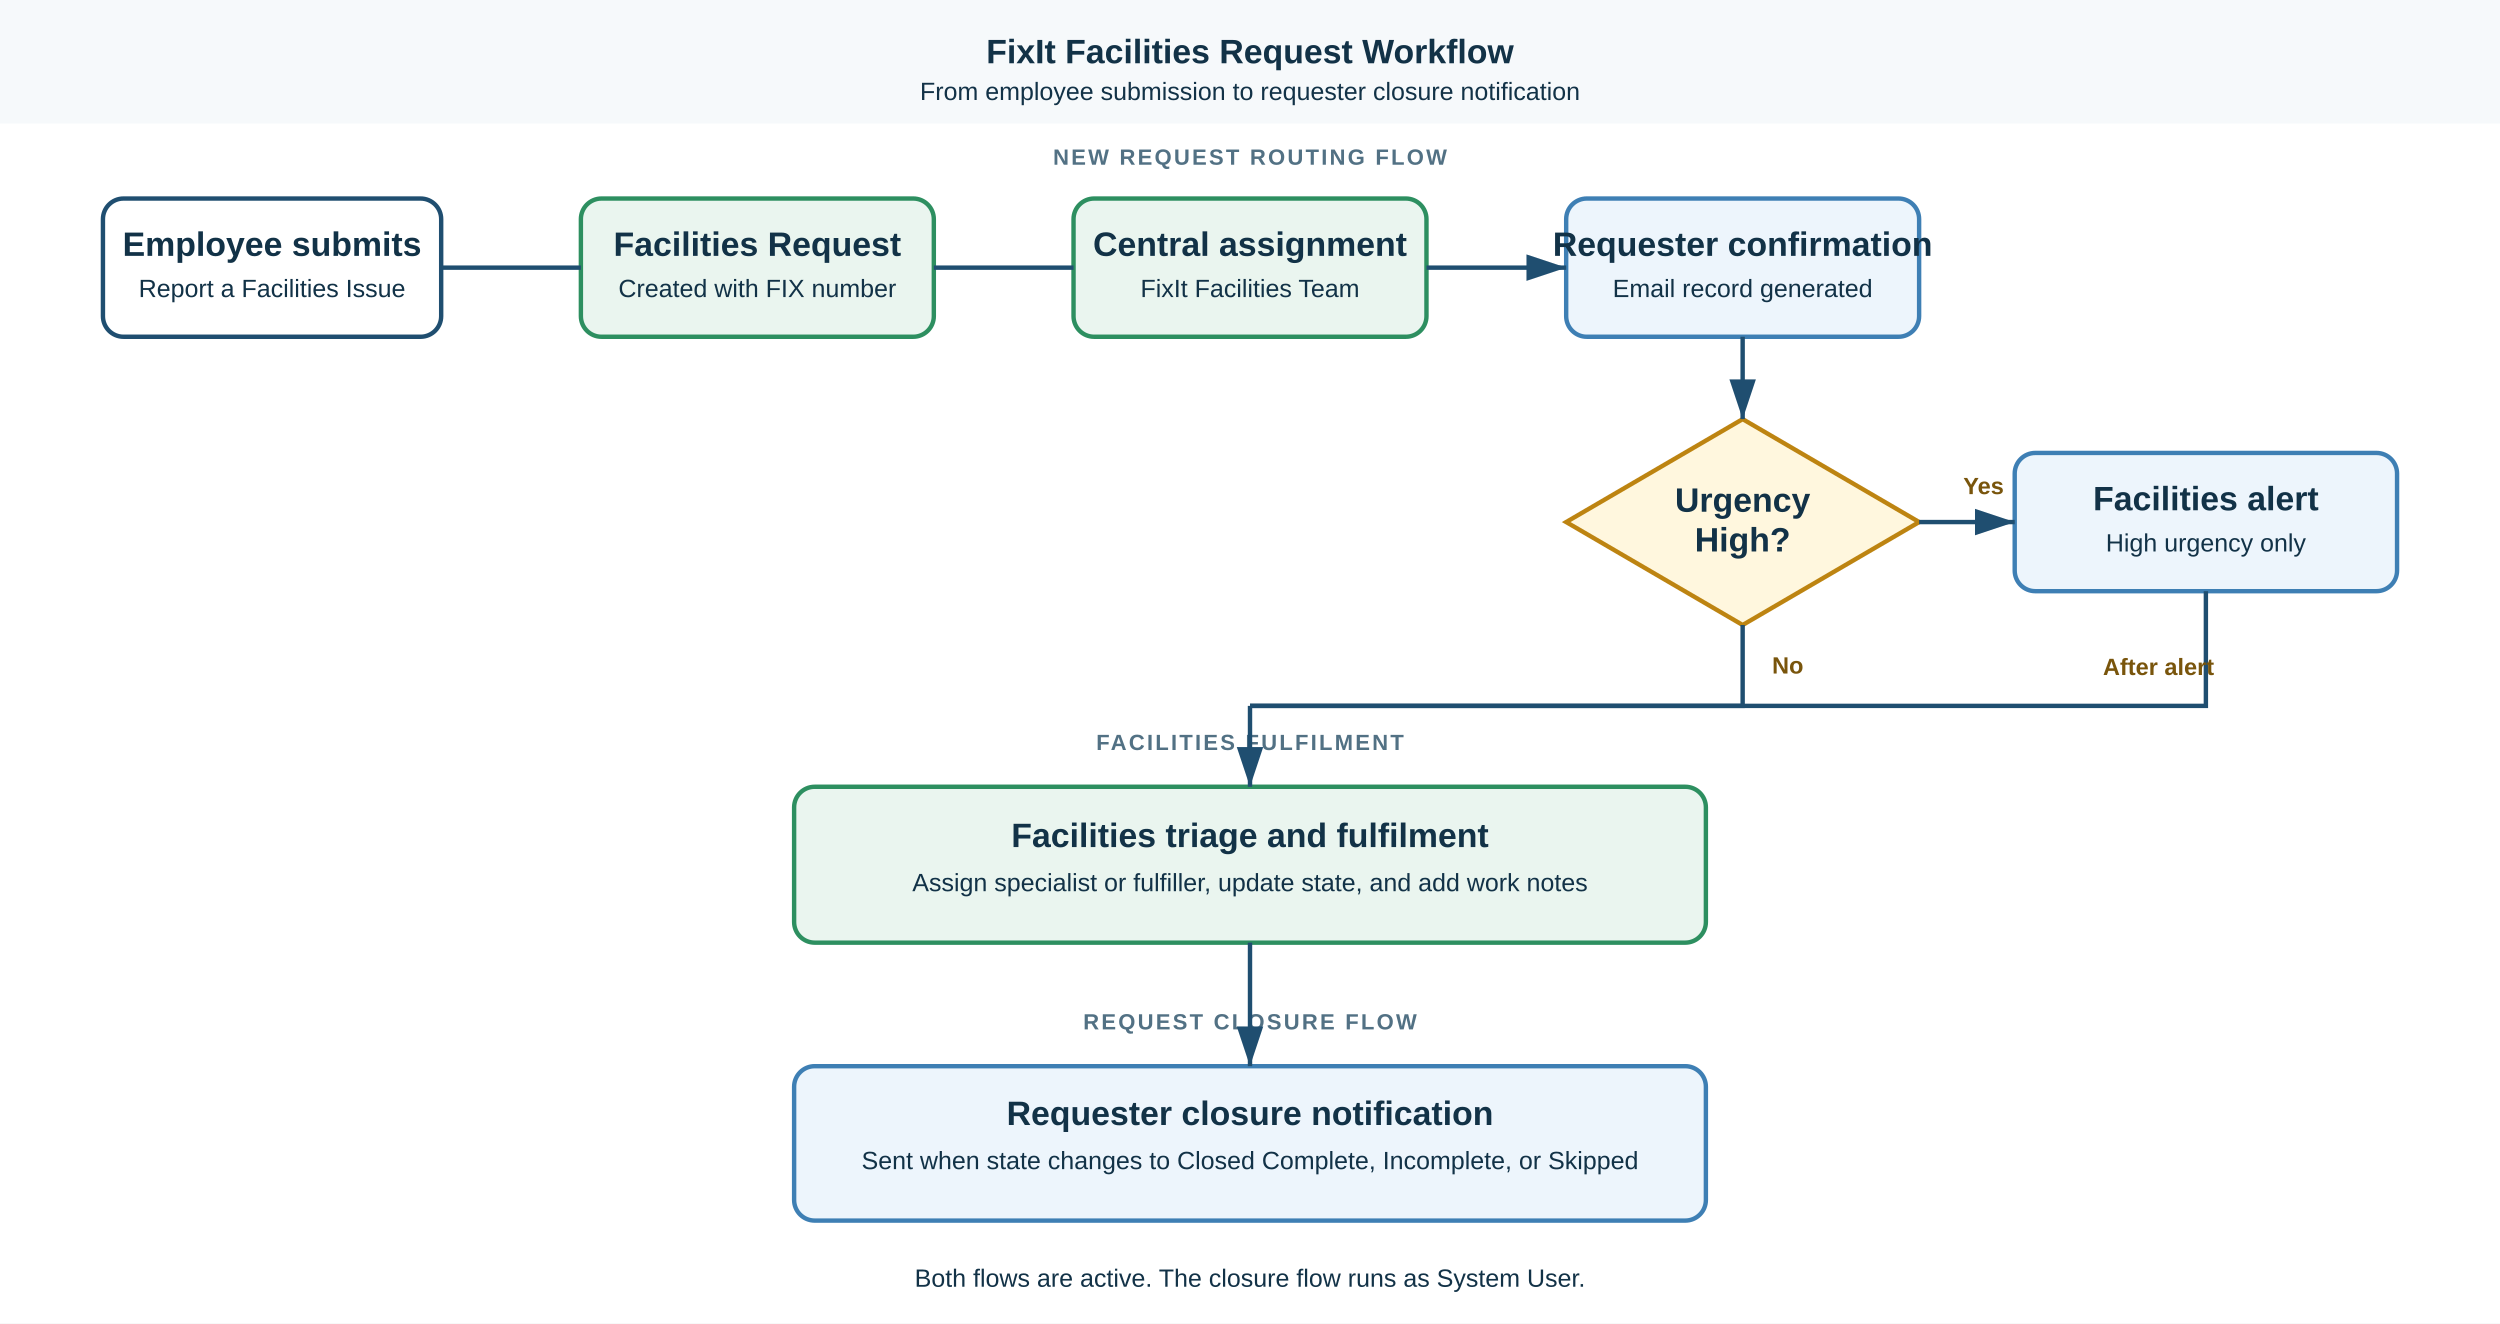
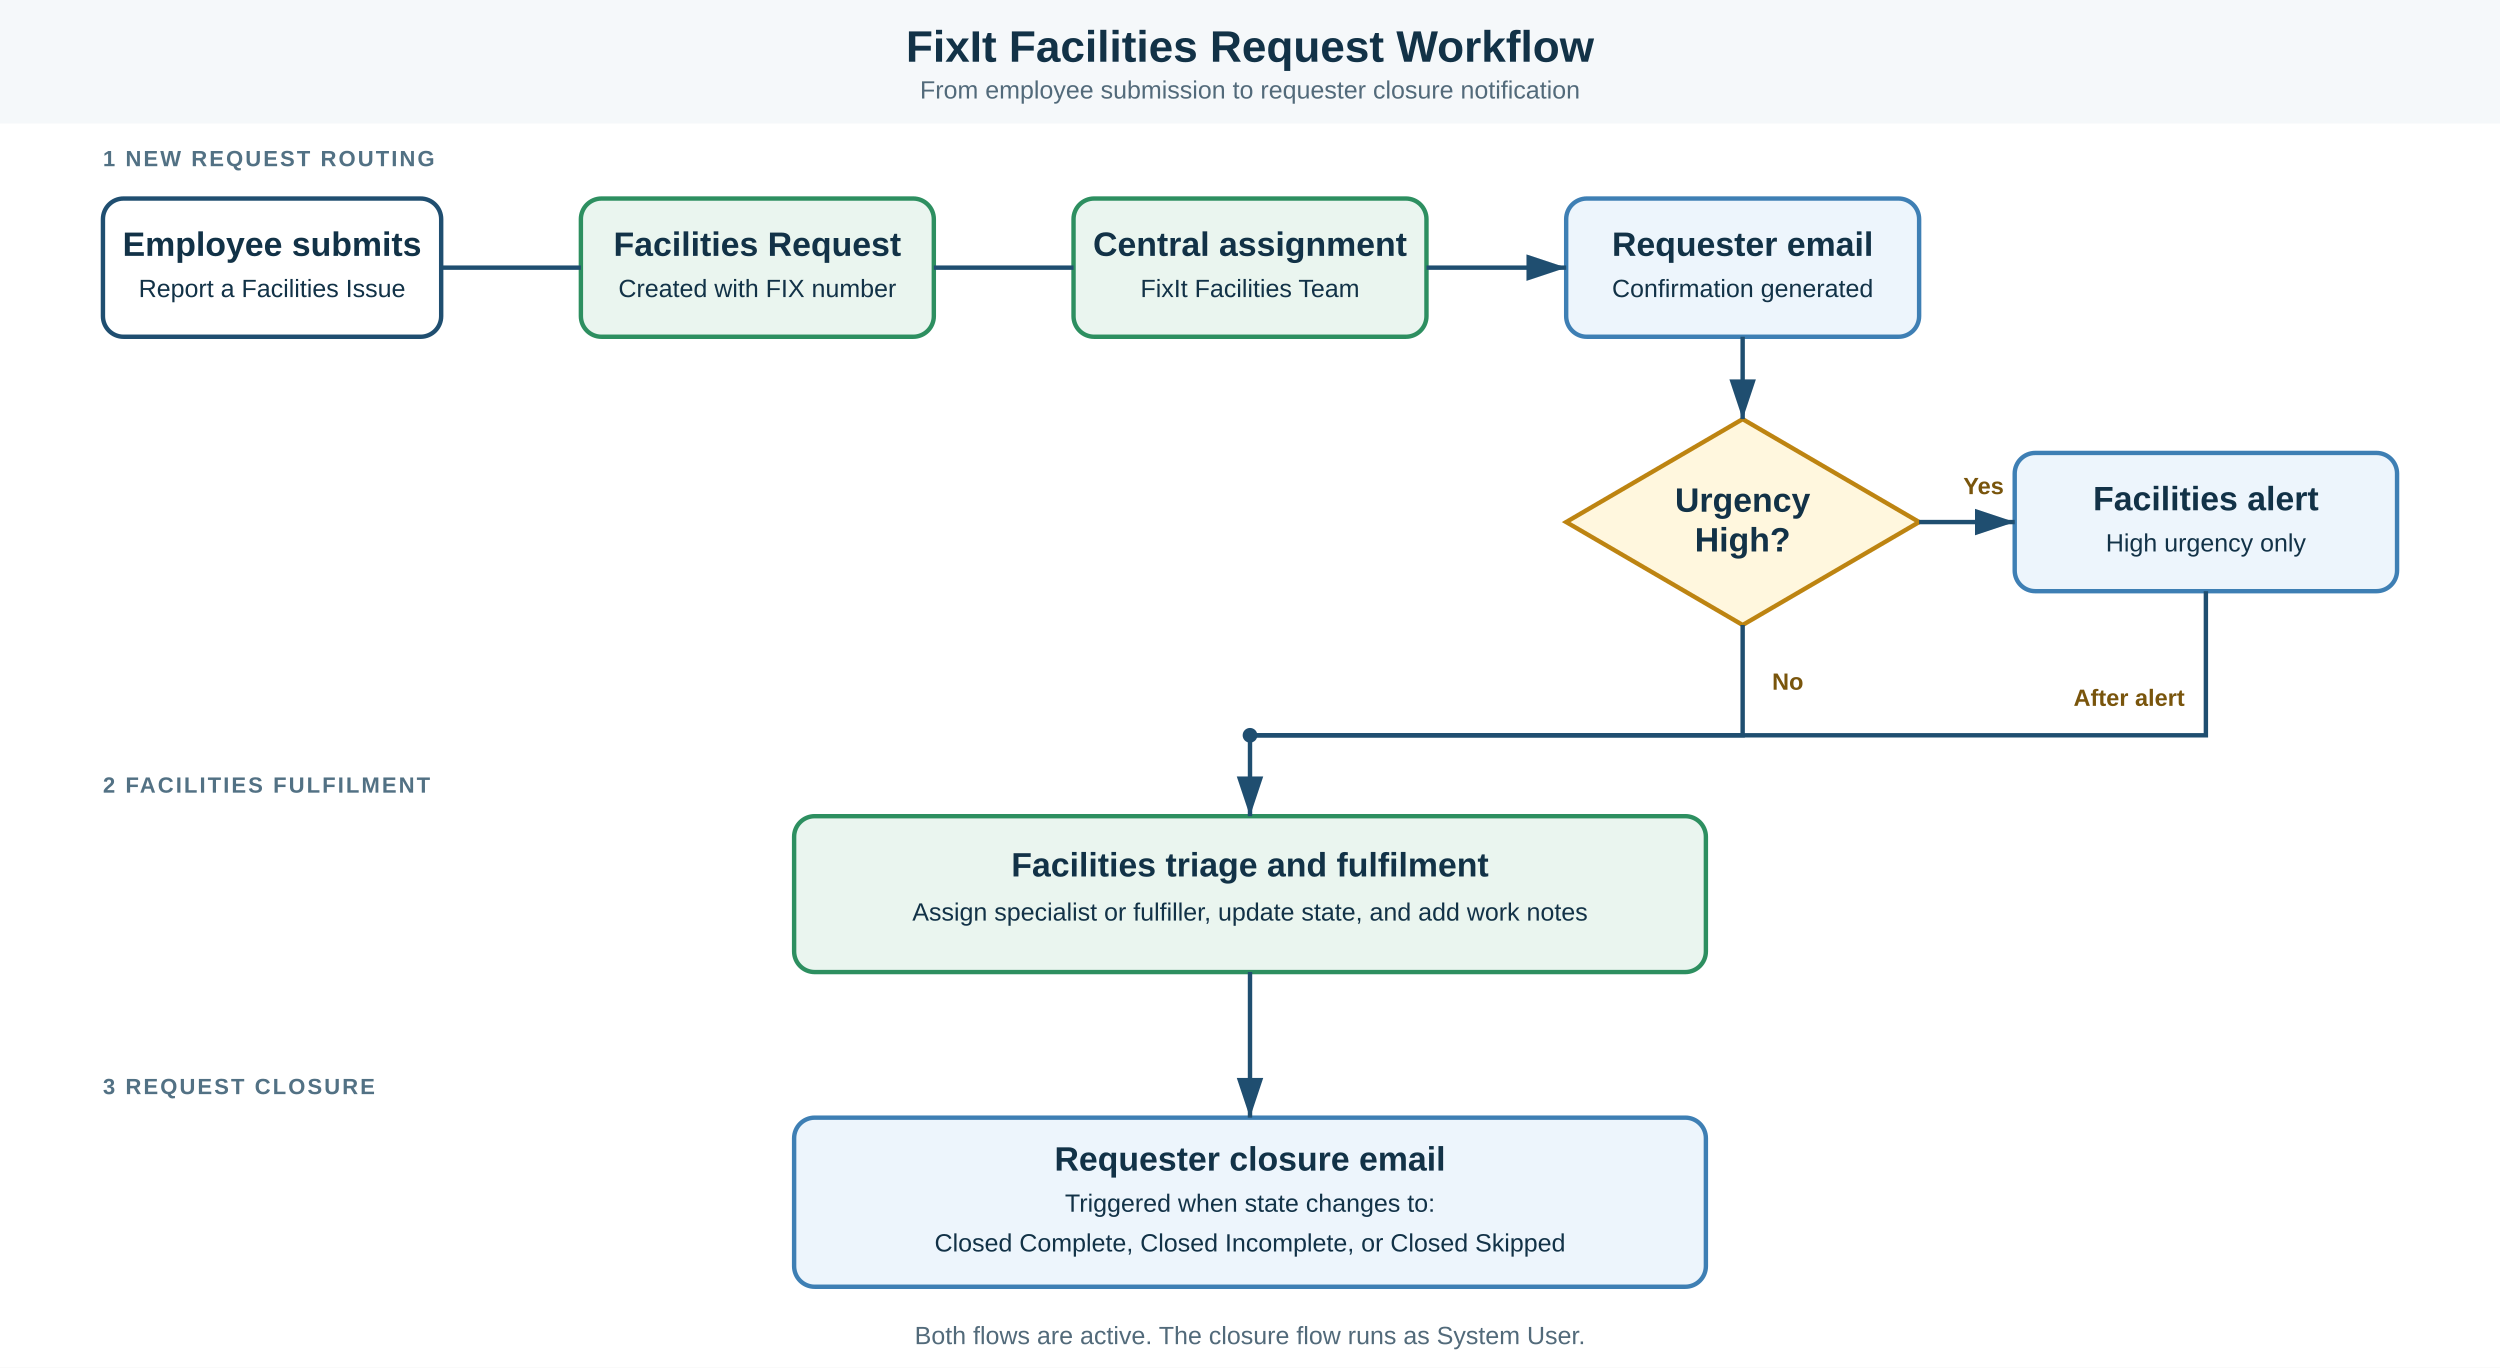
- <svg xmlns="http://www.w3.org/2000/svg" width="1700" height="900" viewBox="0 0 1700 900" role="img" aria-labelledby="title desc">
+ <svg xmlns="http://www.w3.org/2000/svg" width="1700" height="930" viewBox="0 0 1700 930" role="img" aria-labelledby="title desc">
  <defs>
    <marker id="arrow" markerWidth="10" markerHeight="10" refX="9" refY="3" orient="auto">
      <path d="M0,0 L0,6 L9,3 z" fill="#1f4e70" />
    </marker>
    <style>
-       .process{fill:#eaf5ef;stroke:#2d8f60;stroke-width:3}.email{fill:#edf5fc;stroke:#3e7fb4;stroke-width:3}.start{fill:#fff;stroke:#1f4e70;stroke-width:3}.decision{fill:#fff7de;stroke:#bd8411;stroke-width:3}.line{stroke:#1f4e70;stroke-width:3;fill:none;marker-end:url(#arrow)}.join{stroke:#1f4e70;stroke-width:3;fill:none}.t{font-family:Arial,sans-serif;fill:#123247;text-anchor:middle}.h{font-size:23px;font-weight:700}.s{font-size:17px}.label{font-family:Arial,sans-serif;font-size:16px;font-weight:700;fill:#79550c}.cap{font-family:Arial,sans-serif;font-size:15px;font-weight:700;fill:#527184;letter-spacing:1.5px}
+       .start{fill:#ffffff;stroke:#1f4e70;stroke-width:3}
+       .process{fill:#eaf5ef;stroke:#2d8f60;stroke-width:3}
+       .email{fill:#edf5fc;stroke:#3e7fb4;stroke-width:3}
+       .decision{fill:#fff7de;stroke:#bd8411;stroke-width:3}
+       .line{stroke:#1f4e70;stroke-width:3;fill:none;marker-end:url(#arrow)}
+       .join{stroke:#1f4e70;stroke-width:3;fill:none}
+       .title{font-family:Arial,sans-serif;font-size:30px;font-weight:700;fill:#123247;text-anchor:middle}
+       .subtitle{font-family:Arial,sans-serif;font-size:17px;fill:#526a7a;text-anchor:middle}
+       .heading{font-family:Arial,sans-serif;font-size:23px;font-weight:700;fill:#123247;text-anchor:middle}
+       .detail{font-family:Arial,sans-serif;font-size:17px;fill:#123247;text-anchor:middle}
+       .phase{font-family:Arial,sans-serif;font-size:15px;font-weight:700;fill:#527184;letter-spacing:1.4px}
+       .branch{font-family:Arial,sans-serif;font-size:16px;font-weight:700;fill:#79550c}
    </style>
  </defs>
-   <rect width="1700" height="900" fill="#ffffff" />
-   <rect x="0" y="0" width="1700" height="84" fill="#f6f9fb" />
-   <text x="850" y="43" class="t h" font-size="31">FixIt Facilities Request Workflow</text>
-   <text x="850" y="68" class="t s">From employee submission to requester closure notification</text>
-   <text x="850" y="112" class="cap" text-anchor="middle">NEW REQUEST ROUTING FLOW</text>
+   <rect width="1700" height="930" fill="#ffffff" />
+   <rect x="0" y="0" width="1700" height="84" fill="#f5f8fa" />
+   <text x="850" y="42" class="title">FixIt Facilities Request Workflow</text>
+   <text x="850" y="67" class="subtitle">From employee submission to requester closure notification</text>
+   <text x="70" y="113" class="phase">1  NEW REQUEST ROUTING</text>
  <rect x="70" y="135" width="230" height="94" rx="14" class="start" />
-   <text x="185" y="174" class="t h">Employee submits</text>
-   <text x="185" y="202" class="t s">Report a Facilities Issue</text>
+   <text x="185" y="174" class="heading">Employee submits</text>
+   <text x="185" y="202" class="detail">Report a Facilities Issue</text>
  <rect x="395" y="135" width="240" height="94" rx="14" class="process" />
-   <text x="515" y="174" class="t h">Facilities Request</text>
-   <text x="515" y="202" class="t s">Created with FIX number</text>
+   <text x="515" y="174" class="heading">Facilities Request</text>
+   <text x="515" y="202" class="detail">Created with FIX number</text>
  <rect x="730" y="135" width="240" height="94" rx="14" class="process" />
-   <text x="850" y="174" class="t h">Central assignment</text>
-   <text x="850" y="202" class="t s">FixIt Facilities Team</text>
+   <text x="850" y="174" class="heading">Central assignment</text>
+   <text x="850" y="202" class="detail">FixIt Facilities Team</text>
  <rect x="1065" y="135" width="240" height="94" rx="14" class="email" />
-   <text x="1185" y="174" class="t h">Requester confirmation</text>
-   <text x="1185" y="202" class="t s">Email record generated</text>
+   <text x="1185" y="174" class="heading">Requester email</text>
+   <text x="1185" y="202" class="detail">Confirmation generated</text>
  <path d="M300 182 H395 M635 182 H730 M970 182 H1065" class="line" />
  <polygon points="1065,355 1185,285 1305,355 1185,425" class="decision" />
-   <text x="1185" y="348" class="t h">Urgency</text>
-   <text x="1185" y="375" class="t h">High?</text>
+   <text x="1185" y="348" class="heading">Urgency</text>
+   <text x="1185" y="375" class="heading">High?</text>
  <path d="M1185 229 V285" class="line" />
  <rect x="1370" y="308" width="260" height="94" rx="14" class="email" />
-   <text x="1500" y="347" class="t h">Facilities alert</text>
-   <text x="1500" y="375" class="t s">High urgency only</text>
+   <text x="1500" y="347" class="heading">Facilities alert</text>
+   <text x="1500" y="375" class="detail">High urgency only</text>
  <path d="M1305 355 H1370" class="line" />
-   <text x="1335" y="336" class="label">Yes</text>
-   <text x="850" y="510" class="cap" text-anchor="middle">FACILITIES FULFILMENT</text>
-   <rect x="540" y="535" width="620" height="106" rx="14" class="process" />
-   <text x="850" y="576" class="t h">Facilities triage and fulfilment</text>
-   <text x="850" y="606" class="t s">Assign specialist or fulfiller, update state, and add work notes</text>
-   <path d="M1185 425 V480 H850" class="join" />
-   <path d="M1500 402 V480 H850" class="join" />
-   <path d="M850 480 V535" class="line" />
-   <text x="1205" y="458" class="label">No</text>
-   <text x="1430" y="459" class="label">After alert</text>
-   <text x="850" y="700" class="cap" text-anchor="middle">REQUEST CLOSURE FLOW</text>
-   <rect x="540" y="725" width="620" height="105" rx="14" class="email" />
-   <text x="850" y="765" class="t h">Requester closure notification</text>
-   <text x="850" y="795" class="t s">Sent when state changes to Closed Complete, Incomplete, or Skipped</text>
-   <path d="M850 641 V725" class="line" />
-   <text x="850" y="875" class="t s">Both flows are active. The closure flow runs as System User.</text>
+   <text x="1335" y="336" class="branch">Yes</text>
+   <path d="M1185 425 V500 H850" class="join" />
+   <path d="M1500 402 V500 H850" class="join" />
+   <circle cx="850" cy="500" r="5" fill="#1f4e70" />
+   <text x="1205" y="469" class="branch">No</text>
+   <text x="1410" y="480" class="branch">After alert</text>
+   <text x="70" y="539" class="phase">2  FACILITIES FULFILMENT</text>
+   <rect x="540" y="555" width="620" height="106" rx="14" class="process" />
+   <text x="850" y="596" class="heading">Facilities triage and fulfilment</text>
+   <text x="850" y="626" class="detail">Assign specialist or fulfiller, update state, and add work notes</text>
+   <path d="M850 500 V555" class="line" />
+   <text x="70" y="744" class="phase">3  REQUEST CLOSURE</text>
+   <rect x="540" y="760" width="620" height="115" rx="14" class="email" />
+   <text x="850" y="796" class="heading">Requester closure email</text>
+   <text x="850" y="824" class="detail">Triggered when state changes to:</text>
+   <text x="850" y="851" class="detail">Closed Complete, Closed Incomplete, or Closed Skipped</text>
+   <path d="M850 661 V760" class="line" />
+   <text x="850" y="914" class="subtitle">Both flows are active. The closure flow runs as System User.</text>
</svg>
